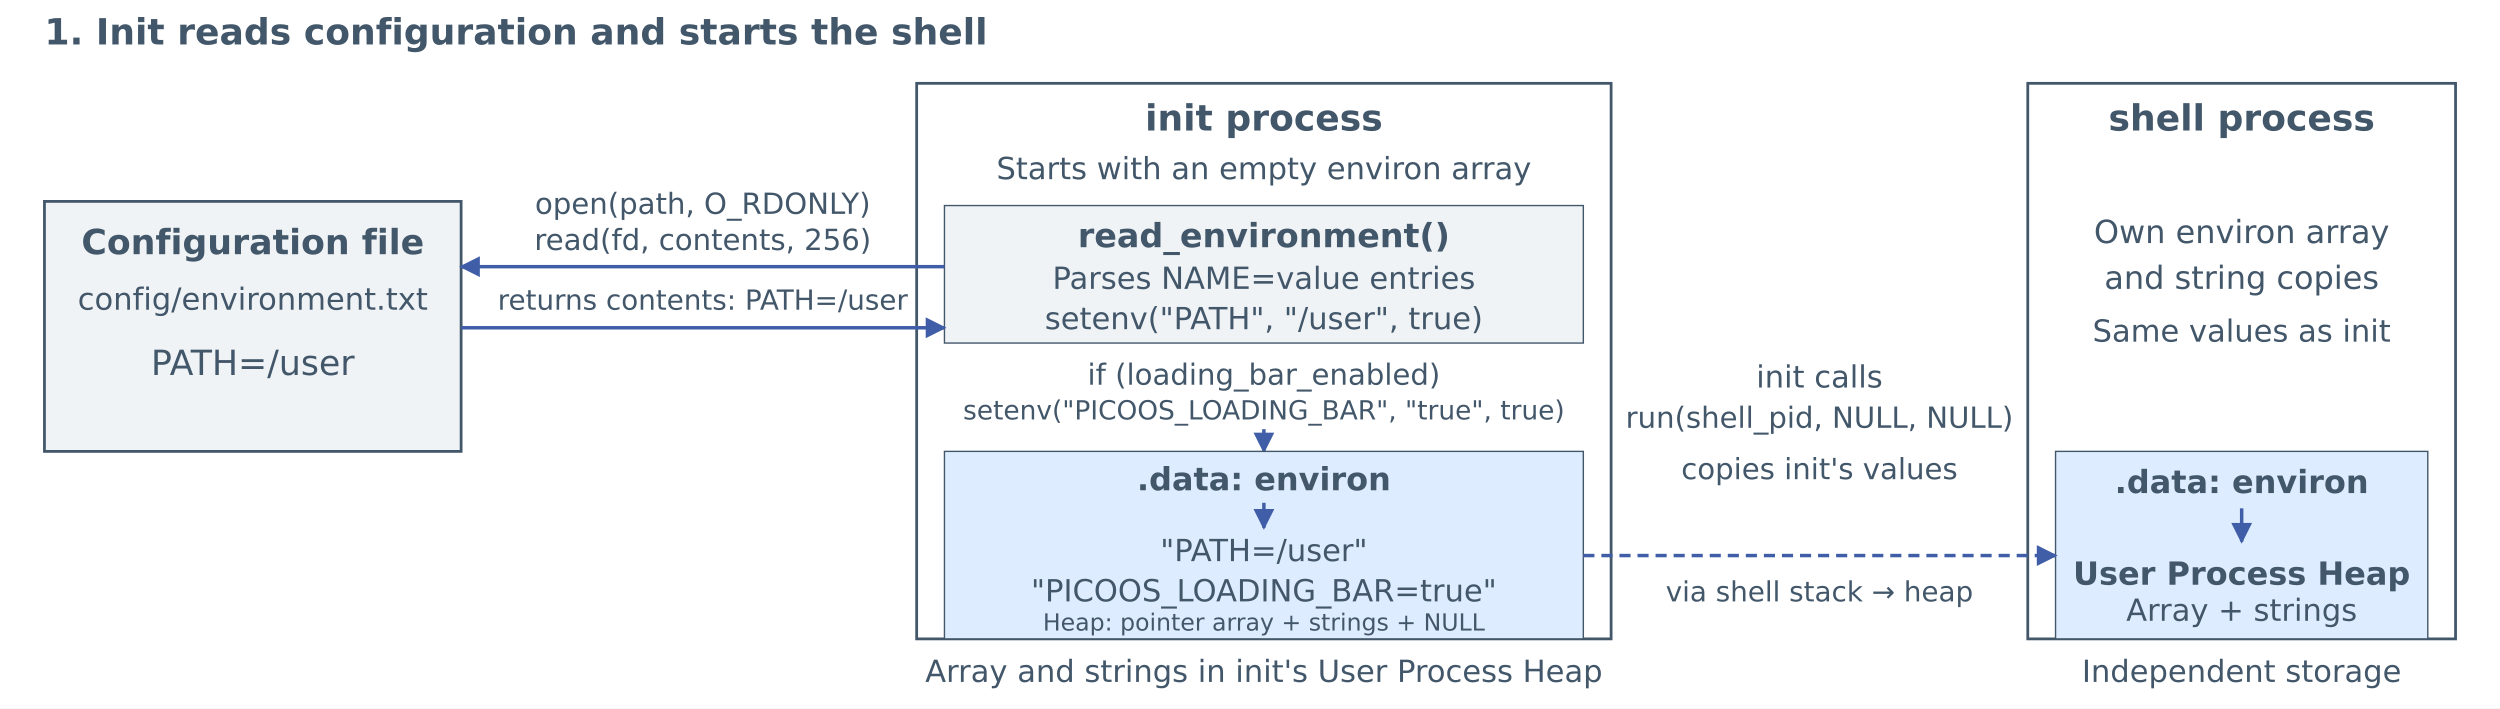
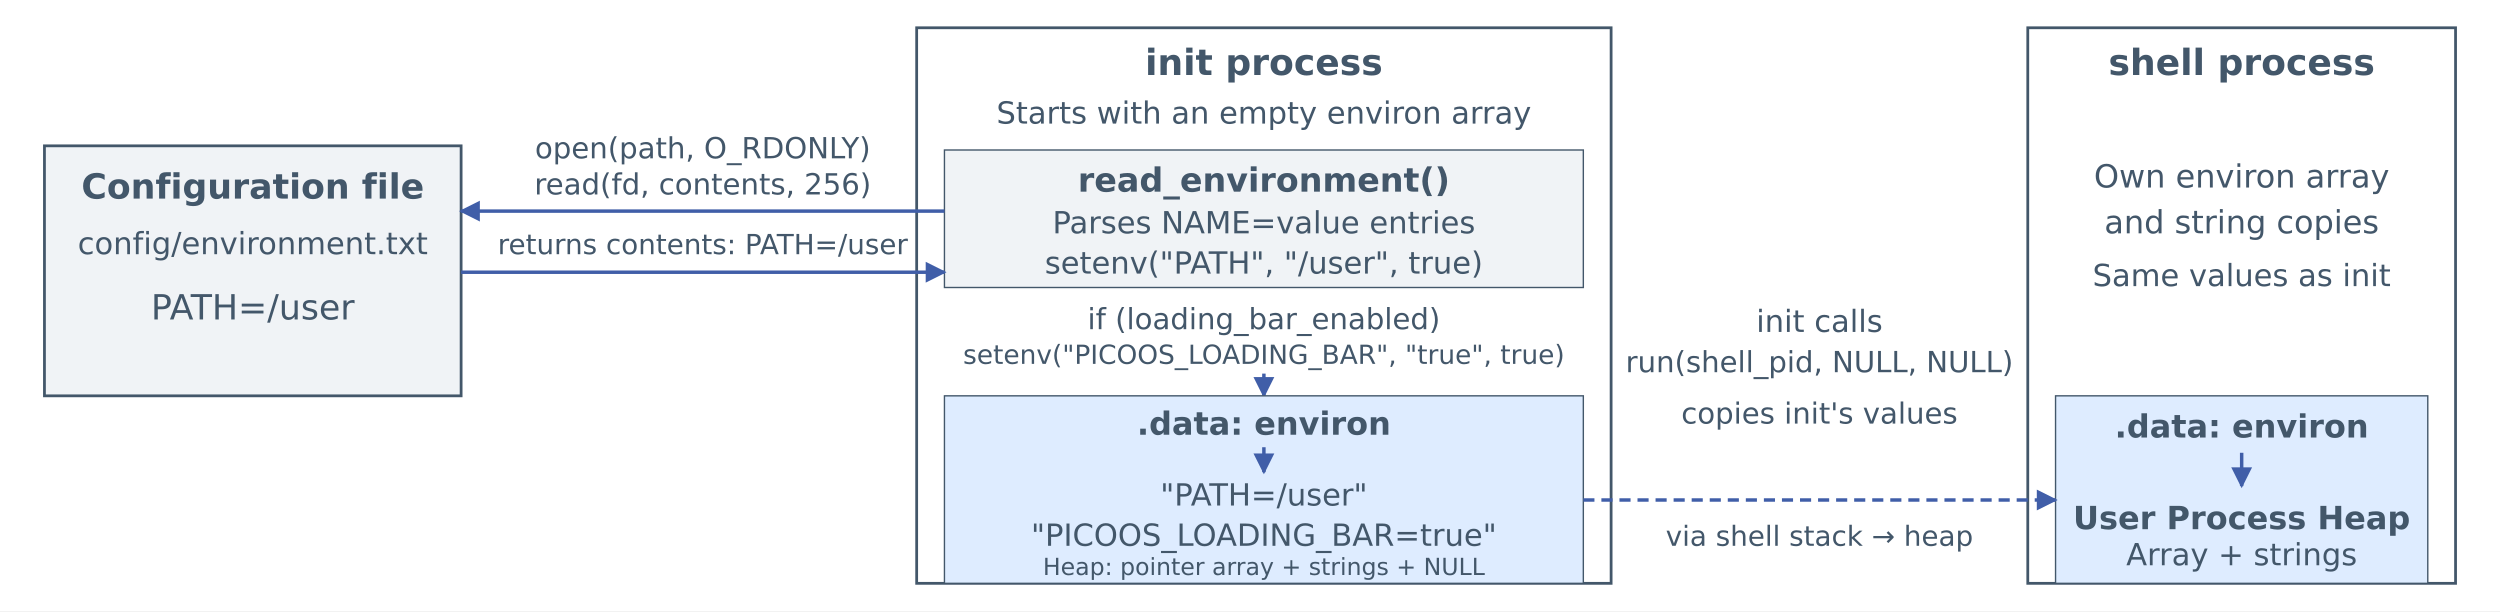
- <svg xmlns="http://www.w3.org/2000/svg" width="1800" height="510" viewBox="0 0 1800 510" role="img" aria-labelledby="title desc">
+ <svg xmlns="http://www.w3.org/2000/svg" width="1800" height="440" viewBox="0 0 1800 440" role="img" aria-labelledby="title desc">
  <defs>
    <marker id="405ea8" viewBox="0 0 10 10" refX="9" refY="5" markerWidth="6" markerHeight="6" orient="auto">
      <path d="M 0 0 L 10 5 L 0 10 z" fill="#405ea8" />
    </marker>
    <marker id="26715b" viewBox="0 0 10 10" refX="9" refY="5" markerWidth="6" markerHeight="6" orient="auto">
      <path d="M 0 0 L 10 5 L 0 10 z" fill="#26715b" />
    </marker>
    <marker id="785099" viewBox="0 0 10 10" refX="9" refY="5" markerWidth="6" markerHeight="6" orient="auto">
      <path d="M 0 0 L 10 5 L 0 10 z" fill="#785099" />
    </marker>
    <marker id="9c3d15" viewBox="0 0 10 10" refX="9" refY="5" markerWidth="6" markerHeight="6" orient="auto">
      <path d="M 0 0 L 10 5 L 0 10 z" fill="#9c3d15" />
    </marker>
  </defs>
-   <rect width="1800" height="510" fill="white" />
+   <rect width="1800" height="440" fill="white" />
  <g font-family="DejaVu Sans, sans-serif">
-     <text x="32" y="32" text-anchor="start" font-size="26" font-weight="bold" fill="#43576a">1. Init reads configuration and starts the shell</text>
-     <rect x="32" y="145" width="300" height="180" fill="#f0f3f6" stroke="#43576a" stroke-width="2" />
-     <text x="182" y="183" text-anchor="middle" font-size="25" font-weight="bold" fill="#43576a">Configuration file</text>
-     <a href="../../config/environment.txt">
-       <text x="182" y="223" text-anchor="middle" font-size="22" font-weight="normal" fill="#43576a">config/environment.txt</text>
-     </a>
-     <text x="182" y="270" text-anchor="middle" font-size="25" font-weight="normal" fill="#43576a">PATH=/user</text>
-     <rect x="660" y="60" width="500" height="400" fill="white" stroke="#43576a" stroke-width="2" />
-     <a href="../../system/init.picoc#L100">
-       <text x="910.0" y="94" text-anchor="middle" font-size="26" font-weight="bold" fill="#43576a">init process</text>
-     </a>
-     <a href="../../library/stdlib/env.picoc#L4">
-       <text x="910" y="129" text-anchor="middle" font-size="22" font-weight="normal" fill="#43576a">Starts with an empty environ array</text>
-     </a>
-     <rect x="680" y="148" width="460" height="99" fill="#f0f3f6" stroke="#43576a" stroke-width="1" />
-     <a href="../../system/init.picoc#L19">
-       <text x="910" y="178" text-anchor="middle" font-size="24" font-weight="bold" fill="#43576a">read_environment()</text>
-     </a>
-     <text x="910" y="208" text-anchor="middle" font-size="22" font-weight="normal" fill="#43576a">Parses NAME=value entries</text>
-     <a href="../../library/stdlib/env.picoc#L126">
-       <text x="910" y="237" text-anchor="middle" font-size="22" font-weight="normal" fill="#43576a">setenv("PATH", "/user", true)</text>
-     </a>
-     <path d="M 680 192 L 332 192" fill="none" stroke="#405ea8" stroke-width="2.5" marker-end="url(#405ea8)" />
-     <a href="../../library/fcntl/fcntl.picoc#L5">
-       <text x="506" y="154" text-anchor="middle" font-size="21" font-weight="normal" fill="#43576a">open(path, O_RDONLY)</text>
-     </a>
-     <a href="../../library/unistd/io.picoc#L6">
-       <text x="506" y="180" text-anchor="middle" font-size="21" font-weight="normal" fill="#43576a">read(fd, contents, 256)</text>
-     </a>
-     <path d="M 332 236 L 680 236" fill="none" stroke="#405ea8" stroke-width="2.5" marker-end="url(#405ea8)" />
-     <text x="506" y="223" text-anchor="middle" font-size="20" font-weight="normal" fill="#43576a">returns contents: PATH=/user</text>
-     <a href="../../config/config.header#L5">
-       <text x="910" y="277" text-anchor="middle" font-size="21" font-weight="normal" fill="#43576a">if (loading_bar_enabled)</text>
-     </a>
-     <a href="../../library/stdlib/env.picoc#L126">
-       <text x="910" y="302" text-anchor="middle" font-size="19" font-weight="normal" fill="#43576a">setenv("PICOOS_LOADING_BAR", "true", true)</text>
-     </a>
-     <path d="M 910 309 L 910 325" fill="none" stroke="#405ea8" stroke-width="2.5" marker-end="url(#405ea8)" />
-     <rect x="680" y="325" width="460" height="135" fill="#deecff" stroke="#43576a" stroke-width="1" />
-     <a href="../../library/stdlib/env.picoc#L4">
-       <text x="910.0" y="353" text-anchor="middle" font-size="23" font-weight="bold" fill="#43576a">.data: environ</text>
-     </a>
-     <path d="M 910.0 362 L 910.0 380" fill="none" stroke="#405ea8" stroke-width="2.5" marker-end="url(#405ea8)" />
-     <text x="910.0" y="404" text-anchor="middle" font-size="22" font-weight="normal" fill="#43576a">"PATH=/user"</text>
-     <a href="../../common/loading_bar.header#L5">
-       <text x="910.0" y="433" text-anchor="middle" font-size="22" font-weight="normal" fill="#43576a">"PICOOS_LOADING_BAR=true"</text>
-     </a>
-     <text x="910.0" y="454" text-anchor="middle" font-size="17" font-weight="normal" fill="#43576a">Heap: pointer array + strings + NULL</text>
-     <text x="910" y="491" text-anchor="middle" font-size="22" font-weight="normal" fill="#43576a">Array and strings in init's User Process Heap</text>
-     <rect x="1460" y="60" width="308" height="400" fill="white" stroke="#43576a" stroke-width="2" />
-     <a href="../../user/shell.picoc">
-       <text x="1614.0" y="94" text-anchor="middle" font-size="26" font-weight="bold" fill="#43576a">shell process</text>
-     </a>
-     <a href="../../library/stdlib/env.picoc#L4">
-       <text x="1614" y="175" text-anchor="middle" font-size="23" font-weight="normal" fill="#43576a">Own environ array</text>
-     </a>
-     <text x="1614" y="208" text-anchor="middle" font-size="23" font-weight="normal" fill="#43576a">and string copies</text>
-     <text x="1614" y="246" text-anchor="middle" font-size="22" font-weight="normal" fill="#43576a">Same values as init</text>
-     <rect x="1480" y="325" width="268" height="135" fill="#deecff" stroke="#43576a" stroke-width="1" />
-     <a href="../../library/stdlib/env.picoc#L4">
-       <text x="1614" y="355" text-anchor="middle" font-size="23" font-weight="bold" fill="#43576a">.data: environ</text>
-     </a>
-     <path d="M 1614 366 L 1614 390" fill="none" stroke="#405ea8" stroke-width="2.5" marker-end="url(#405ea8)" />
-     <text x="1614" y="421" text-anchor="middle" font-size="23" font-weight="bold" fill="#43576a">User Process Heap</text>
-     <text x="1614" y="447" text-anchor="middle" font-size="22" font-weight="normal" fill="#43576a">Array + strings</text>
-     <text x="1310" y="279" text-anchor="middle" font-size="22" font-weight="normal" fill="#43576a">init calls</text>
-     <a href="../../library/unistd/process.picoc#L31">
-       <text x="1310" y="308" text-anchor="middle" font-size="21" font-weight="normal" fill="#43576a">run(shell_pid, NULL, NULL)</text>
-     </a>
-     <text x="1310" y="345" text-anchor="middle" font-size="21" font-weight="normal" fill="#43576a">copies init's values</text>
-     <path d="M 1140 400 L 1480 400" fill="none" stroke="#405ea8" stroke-width="2.5" stroke-dasharray="8 5" marker-end="url(#405ea8)" />
-     <text x="1310" y="433" text-anchor="middle" font-size="20" font-weight="normal" fill="#43576a">via shell stack → heap</text>
-     <text x="1614" y="491" text-anchor="middle" font-size="22" font-weight="normal" fill="#43576a">Independent storage</text>
+     <g transform="translate(0,-40)">
+       <rect x="32" y="145" width="300" height="180" fill="#f0f3f6" stroke="#43576a" stroke-width="2" />
+       <text x="182" y="183" text-anchor="middle" font-size="25" font-weight="bold" fill="#43576a">Configuration file</text>
+       <a href="../../config/environment.txt">
+         <text x="182" y="223" text-anchor="middle" font-size="22" font-weight="normal" fill="#43576a">config/environment.txt</text>
+       </a>
+       <text x="182" y="270" text-anchor="middle" font-size="25" font-weight="normal" fill="#43576a">PATH=/user</text>
+       <rect x="660" y="60" width="500" height="400" fill="white" stroke="#43576a" stroke-width="2" />
+       <a href="../../system/init.picoc#L100">
+         <text x="910.0" y="94" text-anchor="middle" font-size="26" font-weight="bold" fill="#43576a">init process</text>
+       </a>
+       <a href="../../library/stdlib/env.picoc#L4">
+         <text x="910" y="129" text-anchor="middle" font-size="22" font-weight="normal" fill="#43576a">Starts with an empty environ array</text>
+       </a>
+       <rect x="680" y="148" width="460" height="99" fill="#f0f3f6" stroke="#43576a" stroke-width="1" />
+       <a href="../../system/init.picoc#L19">
+         <text x="910" y="178" text-anchor="middle" font-size="24" font-weight="bold" fill="#43576a">read_environment()</text>
+       </a>
+       <text x="910" y="208" text-anchor="middle" font-size="22" font-weight="normal" fill="#43576a">Parses NAME=value entries</text>
+       <a href="../../library/stdlib/env.picoc#L126">
+         <text x="910" y="237" text-anchor="middle" font-size="22" font-weight="normal" fill="#43576a">setenv("PATH", "/user", true)</text>
+       </a>
+       <path d="M 680 192 L 332 192" fill="none" stroke="#405ea8" stroke-width="2.5" marker-end="url(#405ea8)" />
+       <a href="../../library/fcntl/fcntl.picoc#L5">
+         <text x="506" y="154" text-anchor="middle" font-size="21" font-weight="normal" fill="#43576a">open(path, O_RDONLY)</text>
+       </a>
+       <a href="../../library/unistd/io.picoc#L6">
+         <text x="506" y="180" text-anchor="middle" font-size="21" font-weight="normal" fill="#43576a">read(fd, contents, 256)</text>
+       </a>
+       <path d="M 332 236 L 680 236" fill="none" stroke="#405ea8" stroke-width="2.5" marker-end="url(#405ea8)" />
+       <text x="506" y="223" text-anchor="middle" font-size="20" font-weight="normal" fill="#43576a">returns contents: PATH=/user</text>
+       <a href="../../config/config.header#L5">
+         <text x="910" y="277" text-anchor="middle" font-size="21" font-weight="normal" fill="#43576a">if (loading_bar_enabled)</text>
+       </a>
+       <a href="../../library/stdlib/env.picoc#L126">
+         <text x="910" y="302" text-anchor="middle" font-size="19" font-weight="normal" fill="#43576a">setenv("PICOOS_LOADING_BAR", "true", true)</text>
+       </a>
+       <path d="M 910 309 L 910 325" fill="none" stroke="#405ea8" stroke-width="2.5" marker-end="url(#405ea8)" />
+       <rect x="680" y="325" width="460" height="135" fill="#deecff" stroke="#43576a" stroke-width="1" />
+       <a href="../../library/stdlib/env.picoc#L4">
+         <text x="910.0" y="353" text-anchor="middle" font-size="23" font-weight="bold" fill="#43576a">.data: environ</text>
+       </a>
+       <path d="M 910.0 362 L 910.0 380" fill="none" stroke="#405ea8" stroke-width="2.5" marker-end="url(#405ea8)" />
+       <text x="910.0" y="404" text-anchor="middle" font-size="22" font-weight="normal" fill="#43576a">"PATH=/user"</text>
+       <a href="../../common/loading_bar.header#L5">
+         <text x="910.0" y="433" text-anchor="middle" font-size="22" font-weight="normal" fill="#43576a">"PICOOS_LOADING_BAR=true"</text>
+       </a>
+       <text x="910.0" y="454" text-anchor="middle" font-size="17" font-weight="normal" fill="#43576a">Heap: pointer array + strings + NULL</text>
+       <rect x="1460" y="60" width="308" height="400" fill="white" stroke="#43576a" stroke-width="2" />
+       <a href="../../user/shell.picoc">
+         <text x="1614.0" y="94" text-anchor="middle" font-size="26" font-weight="bold" fill="#43576a">shell process</text>
+       </a>
+       <a href="../../library/stdlib/env.picoc#L4">
+         <text x="1614" y="175" text-anchor="middle" font-size="23" font-weight="normal" fill="#43576a">Own environ array</text>
+       </a>
+       <text x="1614" y="208" text-anchor="middle" font-size="23" font-weight="normal" fill="#43576a">and string copies</text>
+       <text x="1614" y="246" text-anchor="middle" font-size="22" font-weight="normal" fill="#43576a">Same values as init</text>
+       <rect x="1480" y="325" width="268" height="135" fill="#deecff" stroke="#43576a" stroke-width="1" />
+       <a href="../../library/stdlib/env.picoc#L4">
+         <text x="1614" y="355" text-anchor="middle" font-size="23" font-weight="bold" fill="#43576a">.data: environ</text>
+       </a>
+       <path d="M 1614 366 L 1614 390" fill="none" stroke="#405ea8" stroke-width="2.5" marker-end="url(#405ea8)" />
+       <text x="1614" y="421" text-anchor="middle" font-size="23" font-weight="bold" fill="#43576a">User Process Heap</text>
+       <text x="1614" y="447" text-anchor="middle" font-size="22" font-weight="normal" fill="#43576a">Array + strings</text>
+       <text x="1310" y="279" text-anchor="middle" font-size="22" font-weight="normal" fill="#43576a">init calls</text>
+       <a href="../../library/unistd/process.picoc#L31">
+         <text x="1310" y="308" text-anchor="middle" font-size="21" font-weight="normal" fill="#43576a">run(shell_pid, NULL, NULL)</text>
+       </a>
+       <text x="1310" y="345" text-anchor="middle" font-size="21" font-weight="normal" fill="#43576a">copies init's values</text>
+       <path d="M 1140 400 L 1480 400" fill="none" stroke="#405ea8" stroke-width="2.5" stroke-dasharray="8 5" marker-end="url(#405ea8)" />
+       <text x="1310" y="433" text-anchor="middle" font-size="20" font-weight="normal" fill="#43576a">via shell stack → heap</text>
+     </g>
  </g>
</svg>
